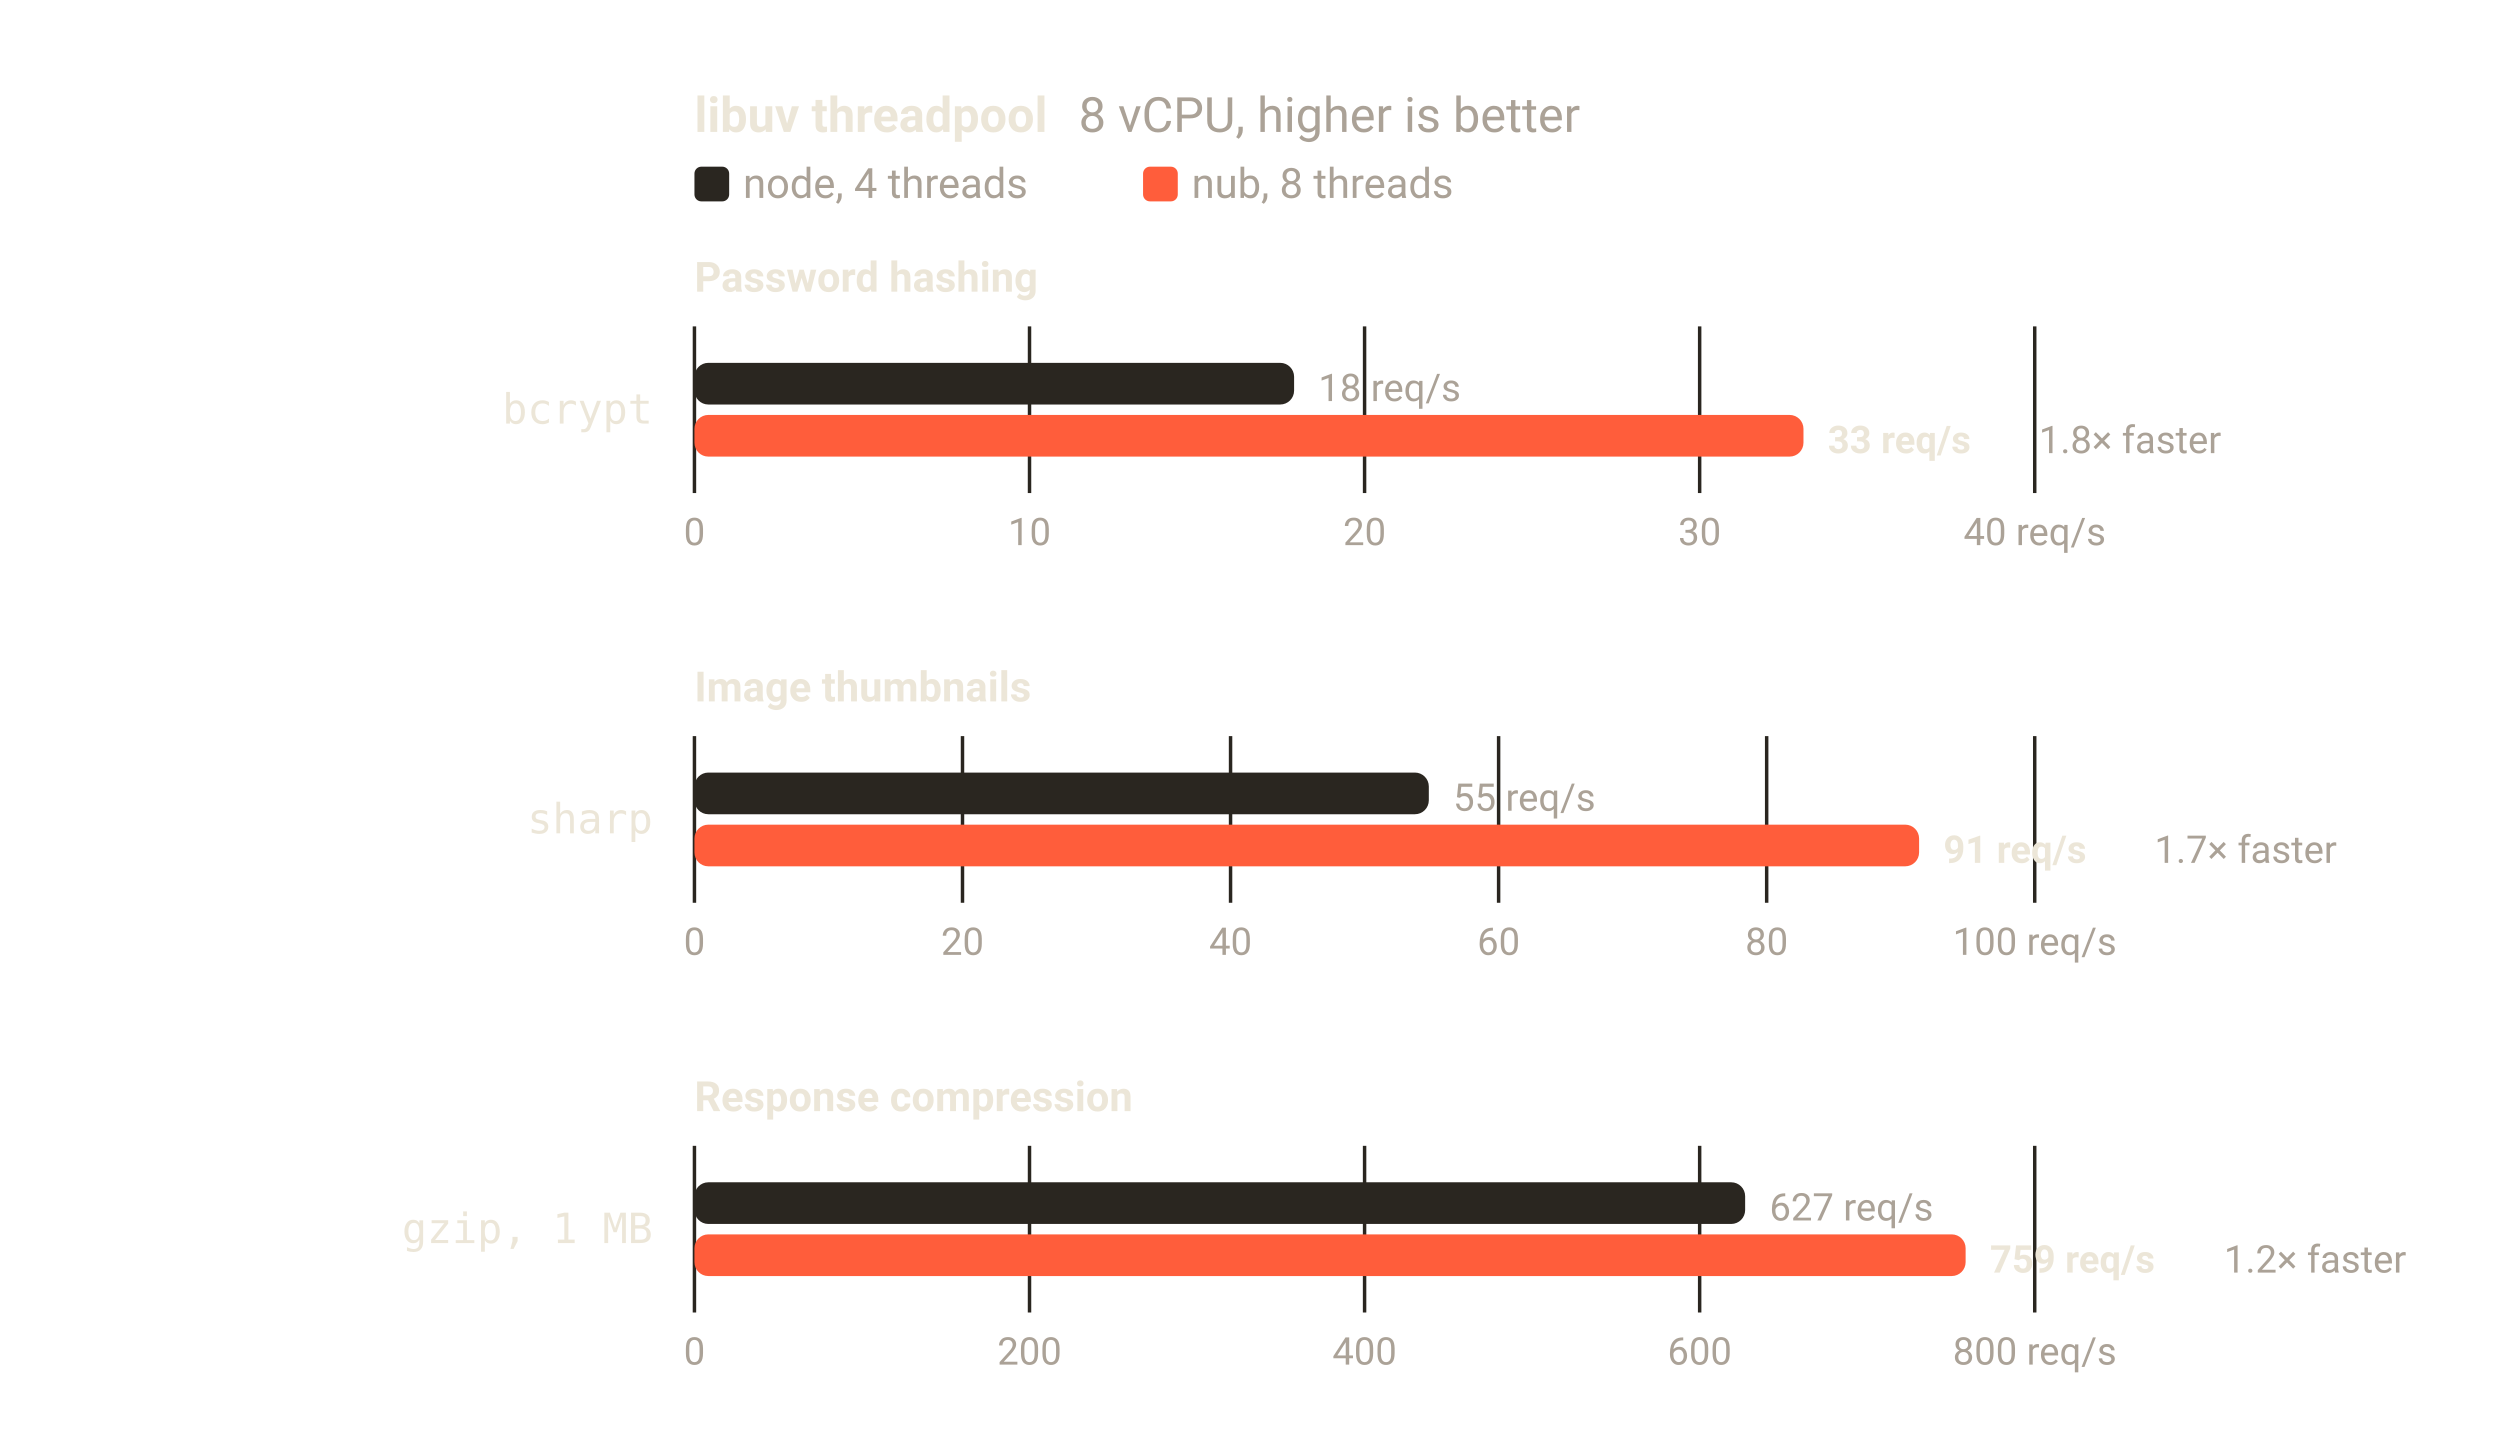
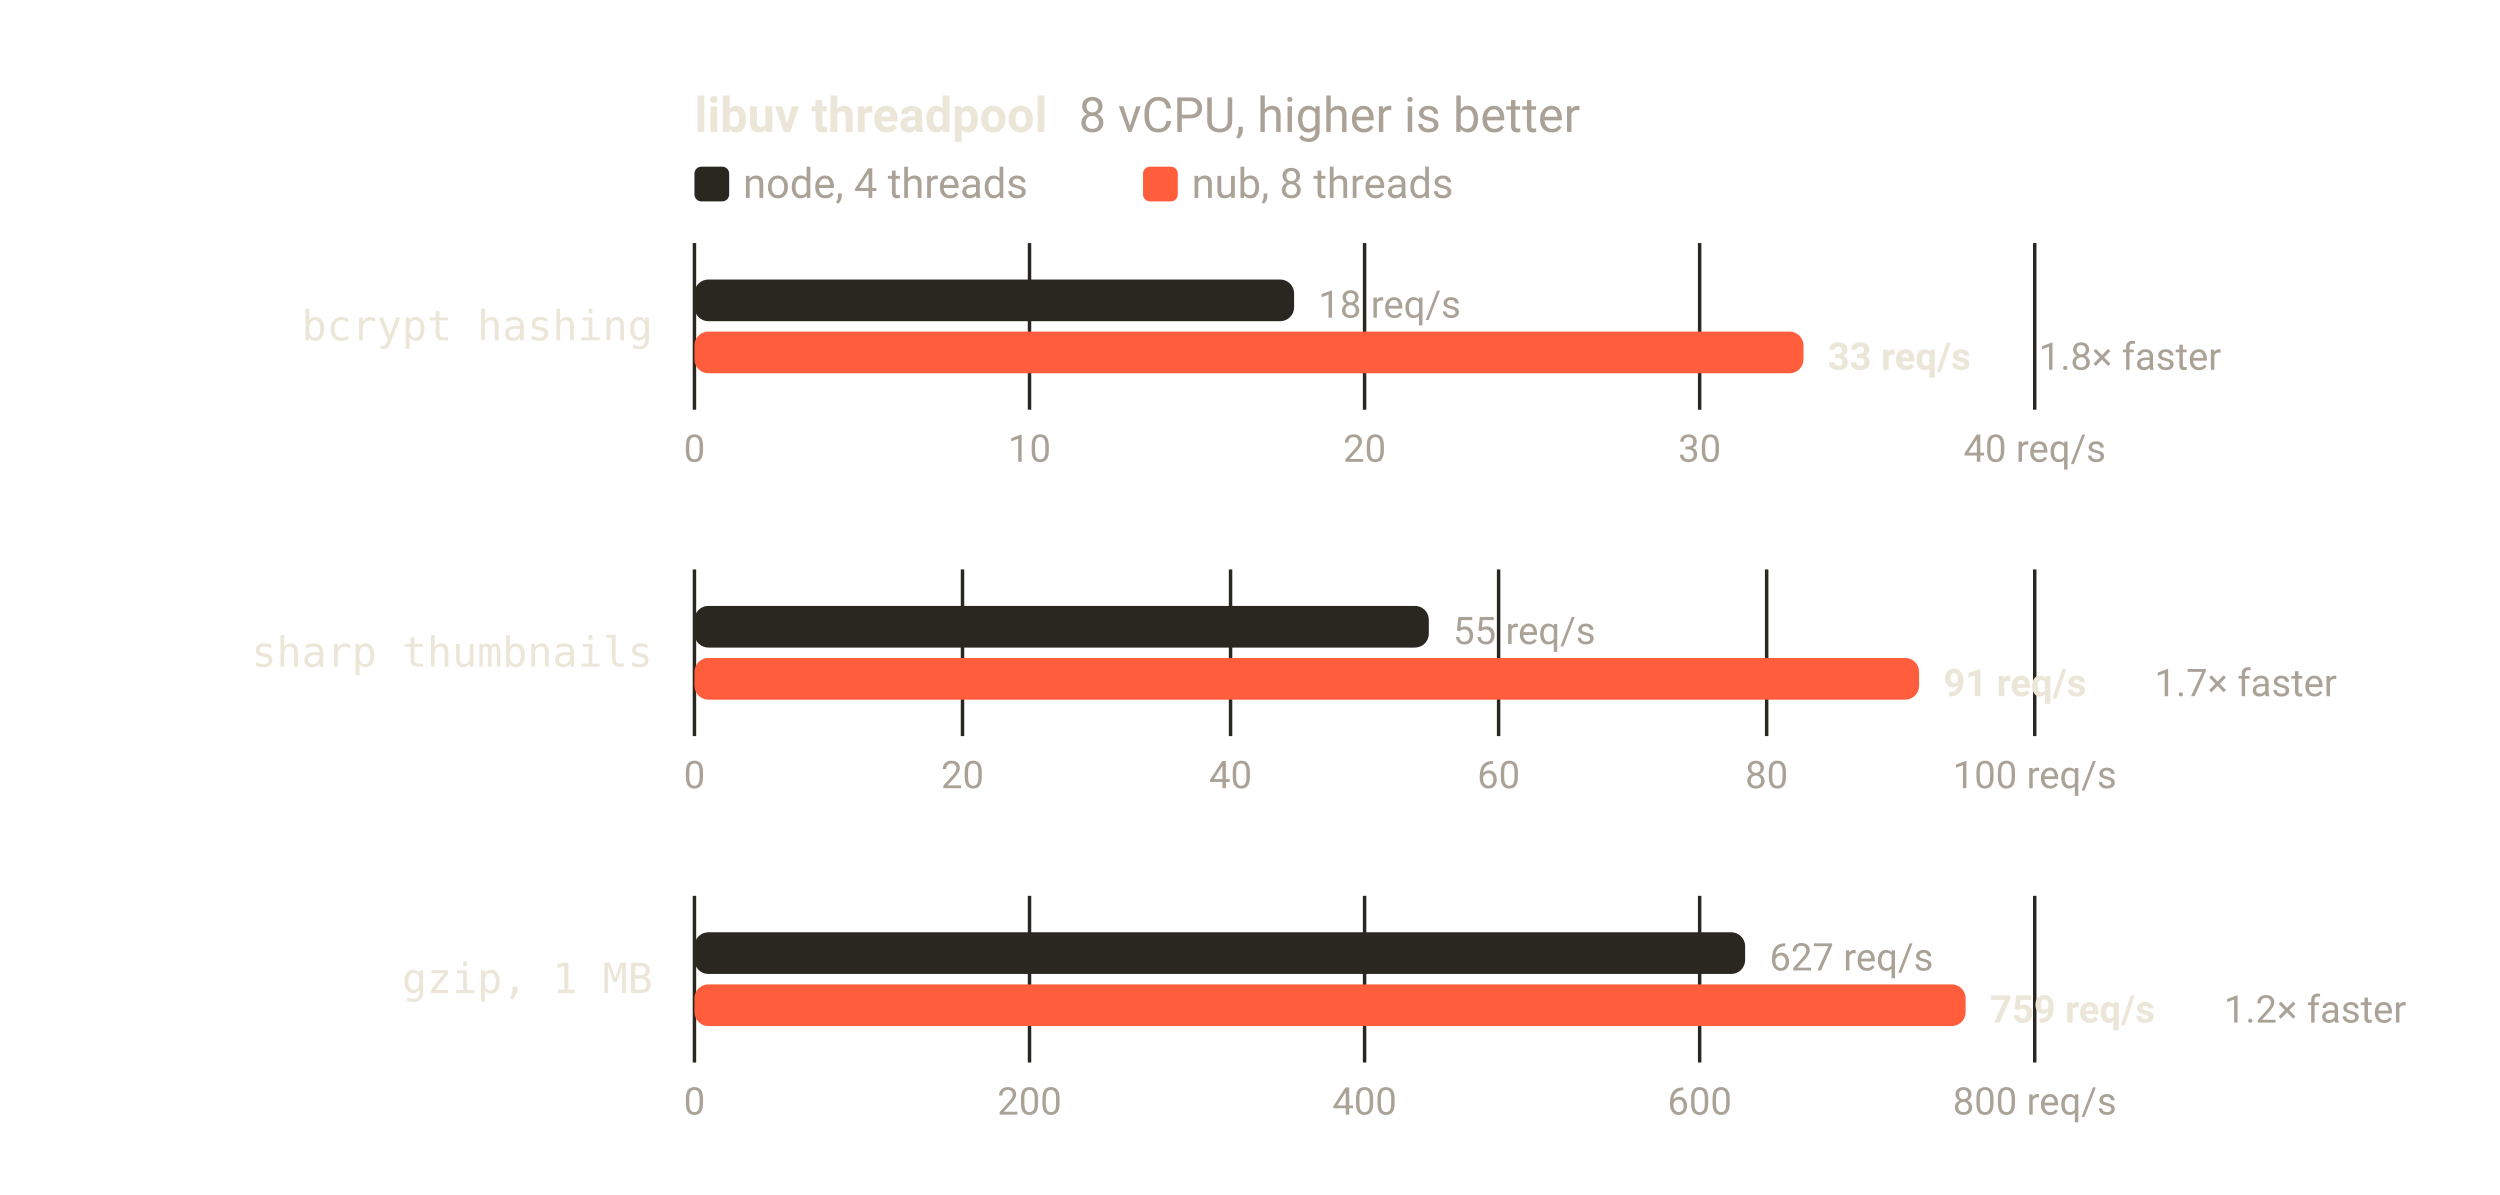
- <svg xmlns="http://www.w3.org/2000/svg" width="720" height="416" viewBox="0 0 720 416" font-family="'Encode Sans', ui-sans-serif, system-ui, -apple-system, 'Segoe UI', Roboto, sans-serif" font-size="13">
+ <svg xmlns="http://www.w3.org/2000/svg" width="720" height="344" viewBox="0 0 720 344" font-family="'Encode Sans', ui-sans-serif, system-ui, -apple-system, 'Segoe UI', Roboto, sans-serif" font-size="13">
  <text x="200" y="38" fill="#ece6d8" font-weight="700" font-size="14">libuv threadpool<tspan dx="9" fill="#aba297" font-weight="400">8 vCPU, higher is better</tspan>
  </text>
  <rect x="200" y="48" width="10" height="10" rx="2" fill="#2a2620" />
  <text x="214" y="57" fill="#aba297" font-size="12">node, 4 threads</text>
  <rect x="329.2" y="48" width="10" height="10" rx="2" fill="#ff5d3b" />
  <text x="343.2" y="57" fill="#aba297" font-size="12">nub, 8 threads</text>
-   <text x="200" y="84" fill="#ece6d8" font-weight="600" font-size="12">Password hashing</text>
-   <line x1="200.0" y1="94" x2="200.0" y2="142" stroke="#2a2620" stroke-width="1" />
-   <text x="200.0" y="157" text-anchor="middle" fill="#aba297" font-size="11">0</text>
-   <line x1="296.5" y1="94" x2="296.5" y2="142" stroke="#2a2620" stroke-width="1" />
-   <text x="296.5" y="157" text-anchor="middle" fill="#aba297" font-size="11">10</text>
-   <line x1="393.0" y1="94" x2="393.0" y2="142" stroke="#2a2620" stroke-width="1" />
-   <text x="393.0" y="157" text-anchor="middle" fill="#aba297" font-size="11">20</text>
-   <line x1="489.5" y1="94" x2="489.5" y2="142" stroke="#2a2620" stroke-width="1" />
-   <text x="489.5" y="157" text-anchor="middle" fill="#aba297" font-size="11">30</text>
-   <line x1="586.0" y1="94" x2="586.0" y2="142" stroke="#2a2620" stroke-width="1" />
-   <text x="586.0" y="157" text-anchor="middle" fill="#aba297" font-size="11">40 req/s</text>
-   <text x="188" y="122" text-anchor="end" fill="#ece6d8" font-family="'Geist Mono', ui-monospace, SFMono-Regular, Menlo, monospace" font-size="12">bcrypt</text>
-   <rect x="200" y="104.5" width="172.7" height="12" rx="4" fill="#2a2620" />
-   <text x="379.7" y="115.5" fill="#aba297" font-size="11">18 req/s</text>
-   <rect x="200" y="119.5" width="319.4" height="12" rx="4" fill="#ff5d3b" />
-   <text x="526.4" y="130.5" fill="#ece6d8" font-weight="700" font-size="11">33 req/s</text>
-   <text x="587.2" y="130.5" fill="#aba297" font-size="11">1.8× faster</text>
-   <text x="200" y="202" fill="#ece6d8" font-weight="600" font-size="12">Image thumbnails</text>
-   <line x1="200.0" y1="212" x2="200.0" y2="260" stroke="#2a2620" stroke-width="1" />
-   <text x="200.0" y="275" text-anchor="middle" fill="#aba297" font-size="11">0</text>
-   <line x1="277.2" y1="212" x2="277.2" y2="260" stroke="#2a2620" stroke-width="1" />
-   <text x="277.2" y="275" text-anchor="middle" fill="#aba297" font-size="11">20</text>
-   <line x1="354.4" y1="212" x2="354.4" y2="260" stroke="#2a2620" stroke-width="1" />
-   <text x="354.4" y="275" text-anchor="middle" fill="#aba297" font-size="11">40</text>
-   <line x1="431.6" y1="212" x2="431.6" y2="260" stroke="#2a2620" stroke-width="1" />
-   <text x="431.6" y="275" text-anchor="middle" fill="#aba297" font-size="11">60</text>
-   <line x1="508.8" y1="212" x2="508.8" y2="260" stroke="#2a2620" stroke-width="1" />
-   <text x="508.8" y="275" text-anchor="middle" fill="#aba297" font-size="11">80</text>
-   <line x1="586.0" y1="212" x2="586.0" y2="260" stroke="#2a2620" stroke-width="1" />
-   <text x="586.0" y="275" text-anchor="middle" fill="#aba297" font-size="11">100 req/s</text>
-   <text x="188" y="240" text-anchor="end" fill="#ece6d8" font-family="'Geist Mono', ui-monospace, SFMono-Regular, Menlo, monospace" font-size="12">sharp</text>
-   <rect x="200" y="222.5" width="211.5" height="12" rx="4" fill="#2a2620" />
-   <text x="418.5" y="233.5" fill="#aba297" font-size="11">55 req/s</text>
-   <rect x="200" y="237.5" width="352.7" height="12" rx="4" fill="#ff5d3b" />
-   <text x="559.7" y="248.5" fill="#ece6d8" font-weight="700" font-size="11">91 req/s</text>
-   <text x="620.5" y="248.5" fill="#aba297" font-size="11">1.7× faster</text>
-   <text x="200" y="320" fill="#ece6d8" font-weight="600" font-size="12">Response compression</text>
-   <line x1="200.0" y1="330" x2="200.0" y2="378" stroke="#2a2620" stroke-width="1" />
-   <text x="200.0" y="393" text-anchor="middle" fill="#aba297" font-size="11">0</text>
-   <line x1="296.5" y1="330" x2="296.5" y2="378" stroke="#2a2620" stroke-width="1" />
-   <text x="296.5" y="393" text-anchor="middle" fill="#aba297" font-size="11">200</text>
-   <line x1="393.0" y1="330" x2="393.0" y2="378" stroke="#2a2620" stroke-width="1" />
-   <text x="393.0" y="393" text-anchor="middle" fill="#aba297" font-size="11">400</text>
-   <line x1="489.5" y1="330" x2="489.5" y2="378" stroke="#2a2620" stroke-width="1" />
-   <text x="489.5" y="393" text-anchor="middle" fill="#aba297" font-size="11">600</text>
-   <line x1="586.0" y1="330" x2="586.0" y2="378" stroke="#2a2620" stroke-width="1" />
-   <text x="586.0" y="393" text-anchor="middle" fill="#aba297" font-size="11">800 req/s</text>
-   <text x="188" y="358" text-anchor="end" fill="#ece6d8" font-family="'Geist Mono', ui-monospace, SFMono-Regular, Menlo, monospace" font-size="12">gzip, 1 MB</text>
-   <rect x="200" y="340.5" width="302.6" height="12" rx="4" fill="#2a2620" />
-   <text x="509.6" y="351.5" fill="#aba297" font-size="11">627 req/s</text>
-   <rect x="200" y="355.5" width="366.1" height="12" rx="4" fill="#ff5d3b" />
-   <text x="573.1" y="366.5" fill="#ece6d8" font-weight="700" font-size="11">759 req/s</text>
-   <text x="640.5" y="366.5" fill="#aba297" font-size="11">1.2× faster</text>
+   <line x1="200.0" y1="70" x2="200.0" y2="118" stroke="#2a2620" stroke-width="1" />
+   <text x="200.0" y="133" text-anchor="middle" fill="#aba297" font-size="11">0</text>
+   <line x1="296.5" y1="70" x2="296.5" y2="118" stroke="#2a2620" stroke-width="1" />
+   <text x="296.5" y="133" text-anchor="middle" fill="#aba297" font-size="11">10</text>
+   <line x1="393.0" y1="70" x2="393.0" y2="118" stroke="#2a2620" stroke-width="1" />
+   <text x="393.0" y="133" text-anchor="middle" fill="#aba297" font-size="11">20</text>
+   <line x1="489.5" y1="70" x2="489.5" y2="118" stroke="#2a2620" stroke-width="1" />
+   <text x="489.5" y="133" text-anchor="middle" fill="#aba297" font-size="11">30</text>
+   <line x1="586.0" y1="70" x2="586.0" y2="118" stroke="#2a2620" stroke-width="1" />
+   <text x="586.0" y="133" text-anchor="middle" fill="#aba297" font-size="11">40 req/s</text>
+   <text x="188" y="98" text-anchor="end" fill="#ece6d8" font-family="'Geist Mono', ui-monospace, SFMono-Regular, Menlo, monospace" font-size="12">bcrypt hashing</text>
+   <rect x="200" y="80.5" width="172.7" height="12" rx="4" fill="#2a2620" />
+   <text x="379.7" y="91.5" fill="#aba297" font-size="11">18 req/s</text>
+   <rect x="200" y="95.5" width="319.4" height="12" rx="4" fill="#ff5d3b" />
+   <text x="526.4" y="106.5" fill="#ece6d8" font-weight="700" font-size="11">33 req/s</text>
+   <text x="587.2" y="106.5" fill="#aba297" font-size="11">1.8× faster</text>
+   <line x1="200.0" y1="164" x2="200.0" y2="212" stroke="#2a2620" stroke-width="1" />
+   <text x="200.0" y="227" text-anchor="middle" fill="#aba297" font-size="11">0</text>
+   <line x1="277.2" y1="164" x2="277.2" y2="212" stroke="#2a2620" stroke-width="1" />
+   <text x="277.2" y="227" text-anchor="middle" fill="#aba297" font-size="11">20</text>
+   <line x1="354.4" y1="164" x2="354.4" y2="212" stroke="#2a2620" stroke-width="1" />
+   <text x="354.4" y="227" text-anchor="middle" fill="#aba297" font-size="11">40</text>
+   <line x1="431.6" y1="164" x2="431.6" y2="212" stroke="#2a2620" stroke-width="1" />
+   <text x="431.6" y="227" text-anchor="middle" fill="#aba297" font-size="11">60</text>
+   <line x1="508.8" y1="164" x2="508.8" y2="212" stroke="#2a2620" stroke-width="1" />
+   <text x="508.8" y="227" text-anchor="middle" fill="#aba297" font-size="11">80</text>
+   <line x1="586.0" y1="164" x2="586.0" y2="212" stroke="#2a2620" stroke-width="1" />
+   <text x="586.0" y="227" text-anchor="middle" fill="#aba297" font-size="11">100 req/s</text>
+   <text x="188" y="192" text-anchor="end" fill="#ece6d8" font-family="'Geist Mono', ui-monospace, SFMono-Regular, Menlo, monospace" font-size="12">sharp thumbnails</text>
+   <rect x="200" y="174.5" width="211.5" height="12" rx="4" fill="#2a2620" />
+   <text x="418.5" y="185.5" fill="#aba297" font-size="11">55 req/s</text>
+   <rect x="200" y="189.5" width="352.7" height="12" rx="4" fill="#ff5d3b" />
+   <text x="559.7" y="200.5" fill="#ece6d8" font-weight="700" font-size="11">91 req/s</text>
+   <text x="620.5" y="200.5" fill="#aba297" font-size="11">1.7× faster</text>
+   <line x1="200.0" y1="258" x2="200.0" y2="306" stroke="#2a2620" stroke-width="1" />
+   <text x="200.0" y="321" text-anchor="middle" fill="#aba297" font-size="11">0</text>
+   <line x1="296.5" y1="258" x2="296.5" y2="306" stroke="#2a2620" stroke-width="1" />
+   <text x="296.5" y="321" text-anchor="middle" fill="#aba297" font-size="11">200</text>
+   <line x1="393.0" y1="258" x2="393.0" y2="306" stroke="#2a2620" stroke-width="1" />
+   <text x="393.0" y="321" text-anchor="middle" fill="#aba297" font-size="11">400</text>
+   <line x1="489.5" y1="258" x2="489.5" y2="306" stroke="#2a2620" stroke-width="1" />
+   <text x="489.5" y="321" text-anchor="middle" fill="#aba297" font-size="11">600</text>
+   <line x1="586.0" y1="258" x2="586.0" y2="306" stroke="#2a2620" stroke-width="1" />
+   <text x="586.0" y="321" text-anchor="middle" fill="#aba297" font-size="11">800 req/s</text>
+   <text x="188" y="286" text-anchor="end" fill="#ece6d8" font-family="'Geist Mono', ui-monospace, SFMono-Regular, Menlo, monospace" font-size="12">gzip, 1 MB</text>
+   <rect x="200" y="268.5" width="302.6" height="12" rx="4" fill="#2a2620" />
+   <text x="509.6" y="279.5" fill="#aba297" font-size="11">627 req/s</text>
+   <rect x="200" y="283.5" width="366.1" height="12" rx="4" fill="#ff5d3b" />
+   <text x="573.1" y="294.5" fill="#ece6d8" font-weight="700" font-size="11">759 req/s</text>
+   <text x="640.5" y="294.5" fill="#aba297" font-size="11">1.2× faster</text>
</svg>
